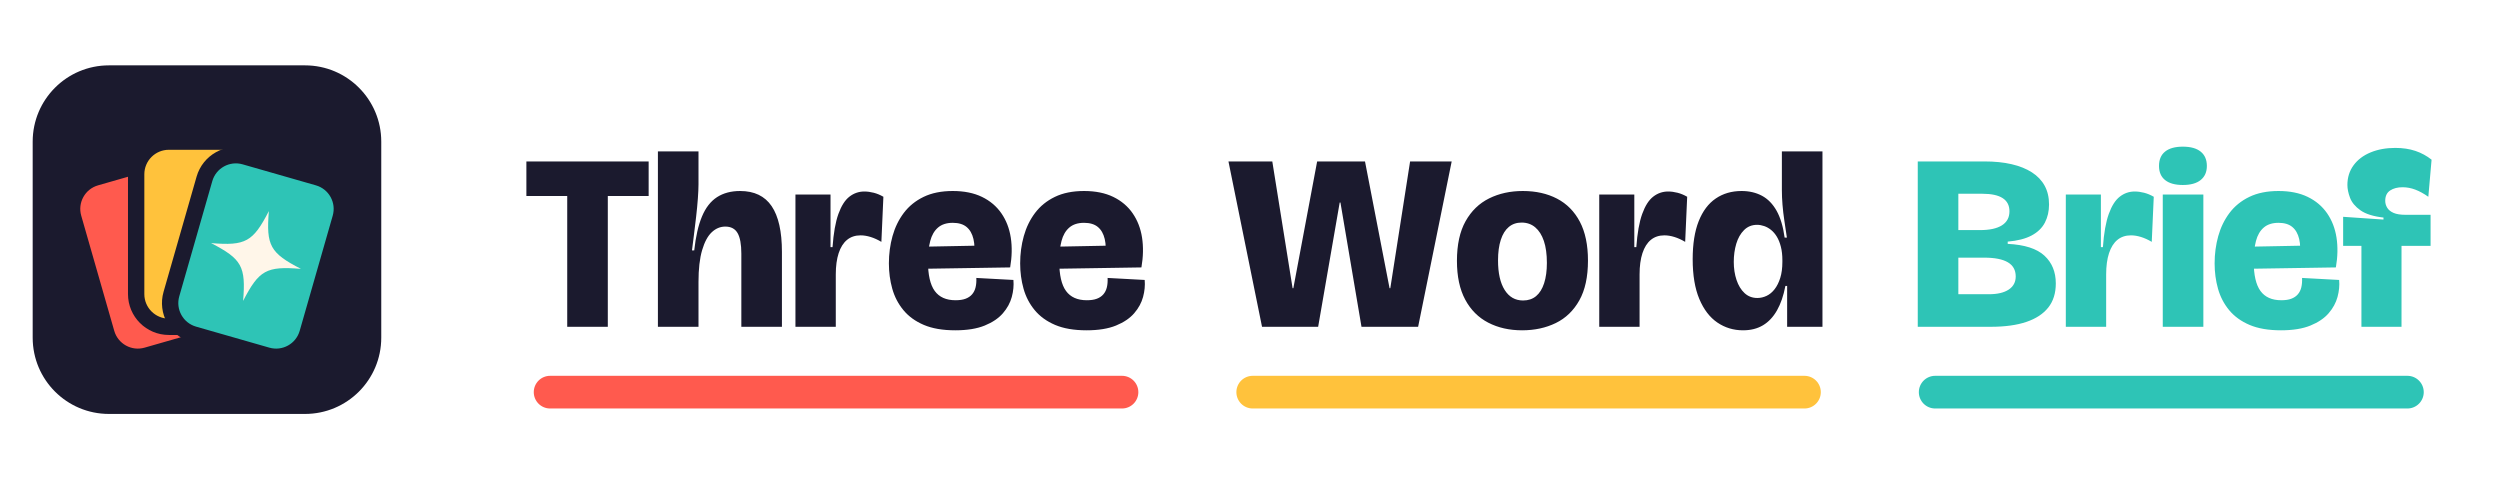
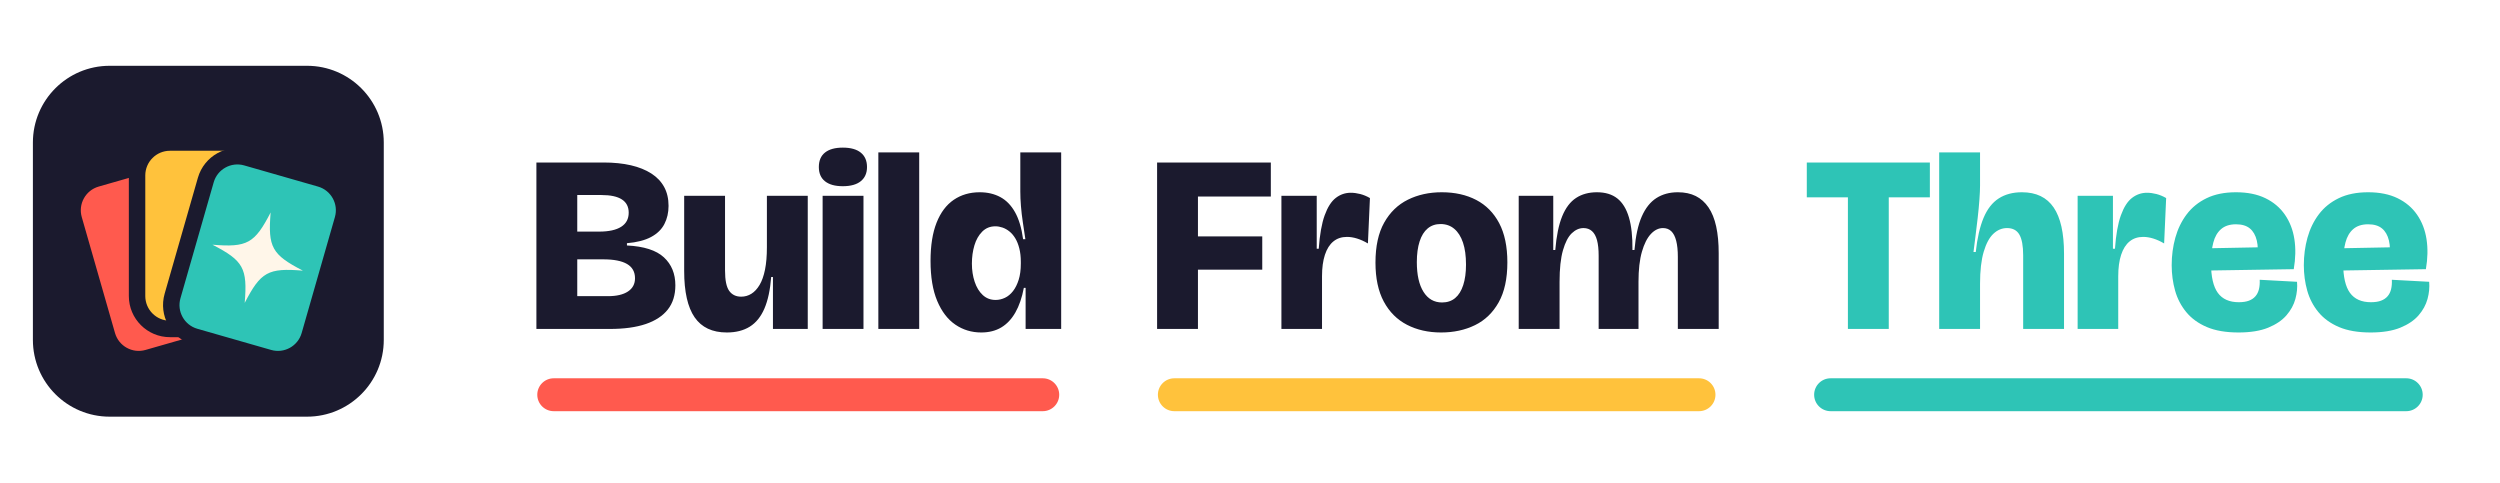
- <svg xmlns="http://www.w3.org/2000/svg" viewBox="0 0 459 88" width="459" height="88">
+ <svg xmlns="http://www.w3.org/2000/svg" viewBox="0 0 456 88" width="456" height="88">
  <g transform="translate(6 12)">
    <rect width="64" height="64" rx="14" fill="#1B1A2E" />
    <g stroke="#1B1A2E" stroke-width="3" stroke-linejoin="round">
      <rect x="-13" y="-17" width="26" height="34" rx="6" fill="#FF5A4E" transform="translate(23 35) rotate(-16)" />
      <rect x="-13" y="-17" width="26" height="34" rx="6" fill="#FFC23C" transform="translate(32 31) rotate(0)" />
      <rect x="-13" y="-17" width="26" height="34" rx="6" fill="#2EC4B6" transform="translate(41 35) rotate(16)" />
    </g>
    <path d="M0,-11 C1.6,-3 3,-1.6 11,0 C3,1.6 1.6,3 0,11 C-1.6,3 -3,1.6 -11,0 C-3,-1.6 -1.6,-3 0,-11Z" fill="#FFF6E9" transform="translate(41 35) rotate(16) scale(0.78)" />
  </g>
-   <rect x="98.0" y="69" width="111.0" height="6" rx="3" fill="#FF5A4E" />
-   <rect x="227.0" y="69" width="107.3" height="6" rx="3" fill="#FFC23C" />
-   <rect x="352.3" y="69" width="92.7" height="6" rx="3" fill="#2EC4B6" />
-   <path d="M104.142 60.0V29.64H111.594V60.0ZM96.644 35.988V29.64H119.092V35.988Z M120.792 60.0V47.166V27.8H128.244V33.872Q128.244 34.838 128.129 36.425Q128.014 38.012 127.807 39.806Q127.6 41.6 127.393 43.233Q127.186 44.866 127.048 45.97H127.462Q127.876 42.152 128.888 39.737Q129.9 37.322 131.648 36.195Q133.396 35.068 135.88 35.068Q139.79 35.068 141.676 37.851Q143.562 40.634 143.562 46.246V60.0H136.11V46.568Q136.11 43.992 135.42 42.796Q134.73 41.6 133.166 41.6Q131.786 41.6 130.682 42.635Q129.578 43.67 128.911 45.924Q128.244 48.178 128.244 51.766V60.0Z M146.044 60.0V46.798V35.712H152.484V45.372H152.852Q153.128 41.508 153.933 39.277Q154.738 37.046 155.957 36.103Q157.176 35.16 158.694 35.16Q159.522 35.16 160.419 35.39Q161.316 35.62 162.19 36.126L161.822 44.406Q160.81 43.808 159.844 43.509Q158.878 43.21 158.004 43.21Q156.532 43.21 155.52 44.038Q154.508 44.866 153.979 46.476Q153.45 48.086 153.45 50.386V60.0Z M175.39 60.644Q171.94 60.644 169.617 59.655Q167.294 58.666 165.868 56.941Q164.442 55.216 163.821 53.008Q163.2 50.8 163.2 48.362Q163.2 45.74 163.867 43.348Q164.534 40.956 165.937 39.093Q167.34 37.23 169.571 36.149Q171.802 35.068 174.93 35.068Q178.058 35.068 180.289 36.149Q182.52 37.23 183.854 39.162Q185.188 41.094 185.579 43.624Q185.97 46.154 185.464 49.098L167.846 49.374V45.326L179.76 45.096L178.794 47.442Q179.07 45.326 178.725 43.877Q178.38 42.428 177.46 41.669Q176.54 40.91 174.93 40.91Q173.228 40.91 172.216 41.784Q171.204 42.658 170.79 44.245Q170.376 45.832 170.376 47.994Q170.376 51.72 171.618 53.422Q172.86 55.124 175.436 55.124Q176.54 55.124 177.276 54.848Q178.012 54.572 178.472 54.043Q178.932 53.514 179.116 52.755Q179.3 51.996 179.254 51.03L186.062 51.398Q186.2 52.916 185.763 54.526Q185.326 56.136 184.13 57.516Q182.934 58.896 180.795 59.77Q178.656 60.644 175.39 60.644Z M199.492 60.644Q196.042 60.644 193.719 59.655Q191.396 58.666 189.97 56.941Q188.544 55.216 187.923 53.008Q187.302 50.8 187.302 48.362Q187.302 45.74 187.969 43.348Q188.636 40.956 190.039 39.093Q191.442 37.23 193.673 36.149Q195.904 35.068 199.032 35.068Q202.16 35.068 204.391 36.149Q206.622 37.23 207.956 39.162Q209.29 41.094 209.681 43.624Q210.072 46.154 209.566 49.098L191.948 49.374V45.326L203.862 45.096L202.896 47.442Q203.172 45.326 202.827 43.877Q202.482 42.428 201.562 41.669Q200.642 40.91 199.032 40.91Q197.33 40.91 196.318 41.784Q195.306 42.658 194.892 44.245Q194.478 45.832 194.478 47.994Q194.478 51.72 195.72 53.422Q196.962 55.124 199.538 55.124Q200.642 55.124 201.378 54.848Q202.114 54.572 202.574 54.043Q203.034 53.514 203.218 52.755Q203.402 51.996 203.356 51.03L210.164 51.398Q210.302 52.916 209.865 54.526Q209.428 56.136 208.232 57.516Q207.036 58.896 204.897 59.77Q202.758 60.644 199.492 60.644Z" fill="#1B1A2E" />
-   <path d="M231.708 60.0 225.544 29.64H233.594L237.32 52.916H237.458L241.828 29.64H250.614L255.122 52.916H255.26L258.894 29.64H266.53L260.366 60.0H249.97L246.106 37.184H245.968L242.012 60.0Z M279.454 60.644Q275.958 60.644 273.244 59.241Q270.53 57.838 269.012 55.009Q267.494 52.18 267.494 47.902Q267.494 43.44 269.081 40.611Q270.668 37.782 273.405 36.425Q276.142 35.068 279.592 35.068Q283.18 35.068 285.871 36.471Q288.562 37.874 290.057 40.703Q291.552 43.532 291.552 47.856Q291.552 52.318 289.965 55.147Q288.378 57.976 285.641 59.31Q282.904 60.644 279.454 60.644ZM279.638 55.17Q281.064 55.17 282.03 54.365Q282.996 53.56 283.502 51.996Q284.008 50.432 284.008 48.27Q284.008 45.878 283.456 44.245Q282.904 42.612 281.869 41.738Q280.834 40.864 279.362 40.864Q277.982 40.864 277.016 41.669Q276.05 42.474 275.544 44.038Q275.038 45.602 275.038 47.81Q275.038 51.306 276.257 53.238Q277.476 55.17 279.638 55.17Z M293.62 60.0V46.798V35.712H300.06V45.372H300.428Q300.704 41.508 301.509 39.277Q302.314 37.046 303.533 36.103Q304.752 35.16 306.27 35.16Q307.098 35.16 307.995 35.39Q308.892 35.62 309.766 36.126L309.398 44.406Q308.386 43.808 307.42 43.509Q306.454 43.21 305.58 43.21Q304.108 43.21 303.096 44.038Q302.084 44.866 301.555 46.476Q301.026 48.086 301.026 50.386V60.0Z M320.022 60.644Q317.4 60.644 315.307 59.218Q313.214 57.792 311.995 54.894Q310.776 51.996 310.776 47.58Q310.776 43.394 311.88 40.611Q312.984 37.828 315.008 36.448Q317.032 35.068 319.746 35.068Q321.862 35.068 323.495 35.942Q325.128 36.816 326.186 38.702Q327.244 40.588 327.658 43.624H328.072Q327.842 42.06 327.612 40.542Q327.382 39.024 327.267 37.598Q327.152 36.172 327.152 34.93V27.8H334.604V51.444V60.0H328.118V52.502H327.796Q327.29 55.17 326.255 56.987Q325.22 58.804 323.679 59.724Q322.138 60.644 320.022 60.644ZM322.644 54.71Q323.518 54.71 324.346 54.319Q325.174 53.928 325.818 53.1Q326.462 52.272 326.853 51.03Q327.244 49.788 327.244 48.086V47.764Q327.244 46.384 326.968 45.303Q326.692 44.222 326.232 43.463Q325.772 42.704 325.174 42.221Q324.576 41.738 323.909 41.508Q323.242 41.278 322.598 41.278Q321.172 41.278 320.206 42.244Q319.24 43.21 318.78 44.751Q318.32 46.292 318.32 48.086Q318.32 49.88 318.826 51.398Q319.332 52.916 320.298 53.813Q321.264 54.71 322.644 54.71Z" fill="#1B1A2E" />
-   <path d="M352.1 60.0V29.64H364.336Q367.142 29.64 369.327 30.146Q371.512 30.652 373.053 31.641Q374.594 32.63 375.399 34.102Q376.204 35.574 376.204 37.552Q376.204 39.392 375.445 40.864Q374.686 42.336 373.007 43.233Q371.328 44.13 368.614 44.36V44.774Q373.26 45.004 375.353 46.936Q377.446 48.868 377.446 52.042Q377.446 54.71 376.066 56.458Q374.686 58.206 372.041 59.103Q369.396 60.0 365.486 60.0ZM359.552 54.02H365.164Q367.51 54.02 368.798 53.169Q370.086 52.318 370.086 50.754Q370.086 49.006 368.637 48.155Q367.188 47.304 364.29 47.304H359.552ZM359.552 42.244H363.554Q366.176 42.244 367.556 41.37Q368.936 40.496 368.936 38.794Q368.936 37.184 367.694 36.379Q366.452 35.574 363.968 35.574H359.552Z M379.284 60.0V46.798V35.712H385.724V45.372H386.092Q386.368 41.508 387.173 39.277Q387.978 37.046 389.197 36.103Q390.416 35.16 391.934 35.16Q392.762 35.16 393.659 35.39Q394.556 35.62 395.43 36.126L395.062 44.406Q394.05 43.808 393.084 43.509Q392.118 43.21 391.244 43.21Q389.772 43.21 388.76 44.038Q387.748 44.866 387.219 46.476Q386.69 48.086 386.69 50.386V60.0Z M397.084 60.0V35.712H404.536V60.0ZM400.764 33.964Q398.648 33.964 397.521 33.067Q396.394 32.17 396.394 30.468Q396.394 28.72 397.521 27.823Q398.648 26.926 400.764 26.926Q402.926 26.926 404.053 27.846Q405.18 28.766 405.18 30.468Q405.18 32.124 404.053 33.044Q402.926 33.964 400.764 33.964Z M418.794 60.644Q415.344 60.644 413.021 59.655Q410.698 58.666 409.272 56.941Q407.846 55.216 407.225 53.008Q406.604 50.8 406.604 48.362Q406.604 45.74 407.271 43.348Q407.938 40.956 409.341 39.093Q410.744 37.23 412.975 36.149Q415.206 35.068 418.334 35.068Q421.462 35.068 423.693 36.149Q425.924 37.23 427.258 39.162Q428.592 41.094 428.983 43.624Q429.374 46.154 428.868 49.098L411.25 49.374V45.326L423.164 45.096L422.198 47.442Q422.474 45.326 422.129 43.877Q421.784 42.428 420.864 41.669Q419.944 40.91 418.334 40.91Q416.632 40.91 415.62 41.784Q414.608 42.658 414.194 44.245Q413.78 45.832 413.78 47.994Q413.78 51.72 415.022 53.422Q416.264 55.124 418.84 55.124Q419.944 55.124 420.68 54.848Q421.416 54.572 421.876 54.043Q422.336 53.514 422.52 52.755Q422.704 51.996 422.658 51.03L429.466 51.398Q429.604 52.916 429.167 54.526Q428.73 56.136 427.534 57.516Q426.338 58.896 424.199 59.77Q422.06 60.644 418.794 60.644Z M433.558 60.0V45.142H430.2V39.806L437.606 40.312V39.944Q434.8 39.622 433.374 38.61Q431.948 37.598 431.465 36.31Q430.982 35.022 430.982 33.964Q430.982 31.894 432.109 30.353Q433.236 28.812 435.237 27.984Q437.238 27.156 439.768 27.156Q441.838 27.156 443.471 27.708Q445.104 28.26 446.438 29.318L445.84 36.126Q444.598 35.252 443.448 34.815Q442.298 34.378 441.102 34.378Q439.722 34.378 438.825 34.976Q437.928 35.574 437.928 36.862Q437.928 37.552 438.296 38.15Q438.664 38.748 439.469 39.093Q440.274 39.438 441.654 39.438H446.254V45.142H440.918V60.0Z" fill="#2EC4B6" />
+   <rect x="98.0" y="69" width="95.2" height="6" rx="3" fill="#FF5A4E" />
+   <rect x="211.2" y="69" width="101.7" height="6" rx="3" fill="#FFC23C" />
+   <rect x="330.9" y="69" width="111.0" height="6" rx="3" fill="#2EC4B6" />
+   <path d="M97.84 60.0V29.64H110.076Q112.882 29.64 115.067 30.146Q117.252 30.652 118.793 31.641Q120.334 32.63 121.139 34.102Q121.944 35.574 121.944 37.552Q121.944 39.392 121.185 40.864Q120.426 42.336 118.747 43.233Q117.068 44.13 114.354 44.36V44.774Q119.0 45.004 121.093 46.936Q123.186 48.868 123.186 52.042Q123.186 54.71 121.806 56.458Q120.426 58.206 117.781 59.103Q115.136 60.0 111.226 60.0ZM105.292 54.02H110.904Q113.25 54.02 114.538 53.169Q115.826 52.318 115.826 50.754Q115.826 49.006 114.377 48.155Q112.928 47.304 110.03 47.304H105.292ZM105.292 42.244H109.294Q111.916 42.244 113.296 41.37Q114.676 40.496 114.676 38.794Q114.676 37.184 113.434 36.379Q112.192 35.574 109.708 35.574H105.292Z M132.568 60.644Q128.612 60.644 126.703 57.884Q124.794 55.124 124.794 49.42V35.712H132.246V49.328Q132.246 51.996 133.005 53.054Q133.764 54.112 135.19 54.112Q136.202 54.112 137.053 53.583Q137.904 53.054 138.548 51.973Q139.192 50.892 139.537 49.19Q139.882 47.488 139.882 45.096V35.712H147.334V49.052V60.0H140.986V50.524H140.664Q140.388 54.066 139.422 56.297Q138.456 58.528 136.754 59.586Q135.052 60.644 132.568 60.644Z M150.046 60.0V35.712H157.498V60.0ZM153.726 33.964Q151.61 33.964 150.483 33.067Q149.356 32.17 149.356 30.468Q149.356 28.72 150.483 27.823Q151.61 26.926 153.726 26.926Q155.888 26.926 157.015 27.846Q158.142 28.766 158.142 30.468Q158.142 32.124 157.015 33.044Q155.888 33.964 153.726 33.964Z M160.21 60.0V27.8H167.662V60.0Z M178.976 60.644Q176.354 60.644 174.261 59.218Q172.168 57.792 170.949 54.894Q169.73 51.996 169.73 47.58Q169.73 43.394 170.834 40.611Q171.938 37.828 173.962 36.448Q175.986 35.068 178.7 35.068Q180.816 35.068 182.449 35.942Q184.082 36.816 185.14 38.702Q186.198 40.588 186.612 43.624H187.026Q186.796 42.06 186.566 40.542Q186.336 39.024 186.221 37.598Q186.106 36.172 186.106 34.93V27.8H193.558V51.444V60.0H187.072V52.502H186.75Q186.244 55.17 185.209 56.987Q184.174 58.804 182.633 59.724Q181.092 60.644 178.976 60.644ZM181.598 54.71Q182.472 54.71 183.3 54.319Q184.128 53.928 184.772 53.1Q185.416 52.272 185.807 51.03Q186.198 49.788 186.198 48.086V47.764Q186.198 46.384 185.922 45.303Q185.646 44.222 185.186 43.463Q184.726 42.704 184.128 42.221Q183.53 41.738 182.863 41.508Q182.196 41.278 181.552 41.278Q180.126 41.278 179.16 42.244Q178.194 43.21 177.734 44.751Q177.274 46.292 177.274 48.086Q177.274 49.88 177.78 51.398Q178.286 52.916 179.252 53.813Q180.218 54.71 181.598 54.71Z" fill="#1B1A2E" />
+   <path d="M211.054 60.0V29.64H218.506V60.0ZM214.78 49.19V43.118H230.236V49.19ZM214.78 35.85V29.64H231.8V35.85Z M233.73 60.0V46.798V35.712H240.17V45.372H240.538Q240.814 41.508 241.619 39.277Q242.424 37.046 243.643 36.103Q244.862 35.16 246.38 35.16Q247.208 35.16 248.105 35.39Q249.002 35.62 249.876 36.126L249.508 44.406Q248.496 43.808 247.53 43.509Q246.564 43.21 245.69 43.21Q244.218 43.21 243.206 44.038Q242.194 44.866 241.665 46.476Q241.136 48.086 241.136 50.386V60.0Z M262.846 60.644Q259.35 60.644 256.636 59.241Q253.922 57.838 252.404 55.009Q250.886 52.18 250.886 47.902Q250.886 43.44 252.473 40.611Q254.06 37.782 256.797 36.425Q259.534 35.068 262.984 35.068Q266.572 35.068 269.263 36.471Q271.954 37.874 273.449 40.703Q274.944 43.532 274.944 47.856Q274.944 52.318 273.357 55.147Q271.77 57.976 269.033 59.31Q266.296 60.644 262.846 60.644ZM263.03 55.17Q264.456 55.17 265.422 54.365Q266.388 53.56 266.894 51.996Q267.4 50.432 267.4 48.27Q267.4 45.878 266.848 44.245Q266.296 42.612 265.261 41.738Q264.226 40.864 262.754 40.864Q261.374 40.864 260.408 41.669Q259.442 42.474 258.936 44.038Q258.43 45.602 258.43 47.81Q258.43 51.306 259.649 53.238Q260.868 55.17 263.03 55.17Z M277.012 60.0V46.522V35.712H283.314V45.602H283.682Q284.004 41.738 284.947 39.438Q285.89 37.138 287.477 36.103Q289.064 35.068 291.272 35.068Q293.572 35.068 294.998 36.195Q296.424 37.322 297.114 39.645Q297.804 41.968 297.758 45.602H298.126Q298.448 41.784 299.46 39.484Q300.472 37.184 302.128 36.126Q303.784 35.068 306.038 35.068Q307.924 35.068 309.304 35.758Q310.684 36.448 311.627 37.828Q312.57 39.208 313.03 41.301Q313.49 43.394 313.49 46.2V60.0H306.038V46.844Q306.038 45.096 305.739 43.923Q305.44 42.75 304.842 42.175Q304.244 41.6 303.324 41.6Q302.128 41.6 301.116 42.681Q300.104 43.762 299.483 45.924Q298.862 48.086 298.862 51.398V60.0H291.594V46.66Q291.594 44.912 291.295 43.808Q290.996 42.704 290.375 42.152Q289.754 41.6 288.834 41.6Q287.684 41.6 286.695 42.543Q285.706 43.486 285.085 45.648Q284.464 47.81 284.464 51.398V60.0Z" fill="#1B1A2E" />
+   <path d="M337.058 60.0V29.64H344.51V60.0ZM329.56 35.988V29.64H352.008V35.988Z M353.708 60.0V47.166V27.8H361.16V33.872Q361.16 34.838 361.045 36.425Q360.93 38.012 360.723 39.806Q360.516 41.6 360.309 43.233Q360.102 44.866 359.964 45.97H360.378Q360.792 42.152 361.804 39.737Q362.816 37.322 364.564 36.195Q366.312 35.068 368.796 35.068Q372.706 35.068 374.592 37.851Q376.478 40.634 376.478 46.246V60.0H369.026V46.568Q369.026 43.992 368.336 42.796Q367.646 41.6 366.082 41.6Q364.702 41.6 363.598 42.635Q362.494 43.67 361.827 45.924Q361.16 48.178 361.16 51.766V60.0Z M378.96 60.0V46.798V35.712H385.4V45.372H385.768Q386.044 41.508 386.849 39.277Q387.654 37.046 388.873 36.103Q390.092 35.16 391.61 35.16Q392.438 35.16 393.335 35.39Q394.232 35.62 395.106 36.126L394.738 44.406Q393.726 43.808 392.76 43.509Q391.794 43.21 390.92 43.21Q389.448 43.21 388.436 44.038Q387.424 44.866 386.895 46.476Q386.366 48.086 386.366 50.386V60.0Z M408.306 60.644Q404.856 60.644 402.533 59.655Q400.21 58.666 398.784 56.941Q397.358 55.216 396.737 53.008Q396.116 50.8 396.116 48.362Q396.116 45.74 396.783 43.348Q397.45 40.956 398.853 39.093Q400.256 37.23 402.487 36.149Q404.718 35.068 407.846 35.068Q410.974 35.068 413.205 36.149Q415.436 37.23 416.77 39.162Q418.104 41.094 418.495 43.624Q418.886 46.154 418.38 49.098L400.762 49.374V45.326L412.676 45.096L411.71 47.442Q411.986 45.326 411.641 43.877Q411.296 42.428 410.376 41.669Q409.456 40.91 407.846 40.91Q406.144 40.91 405.132 41.784Q404.12 42.658 403.706 44.245Q403.292 45.832 403.292 47.994Q403.292 51.72 404.534 53.422Q405.776 55.124 408.352 55.124Q409.456 55.124 410.192 54.848Q410.928 54.572 411.388 54.043Q411.848 53.514 412.032 52.755Q412.216 51.996 412.17 51.03L418.978 51.398Q419.116 52.916 418.679 54.526Q418.242 56.136 417.046 57.516Q415.85 58.896 413.711 59.77Q411.572 60.644 408.306 60.644Z M432.408 60.644Q428.958 60.644 426.635 59.655Q424.312 58.666 422.886 56.941Q421.46 55.216 420.839 53.008Q420.218 50.8 420.218 48.362Q420.218 45.74 420.885 43.348Q421.552 40.956 422.955 39.093Q424.358 37.23 426.589 36.149Q428.82 35.068 431.948 35.068Q435.076 35.068 437.307 36.149Q439.538 37.23 440.872 39.162Q442.206 41.094 442.597 43.624Q442.988 46.154 442.482 49.098L424.864 49.374V45.326L436.778 45.096L435.812 47.442Q436.088 45.326 435.743 43.877Q435.398 42.428 434.478 41.669Q433.558 40.91 431.948 40.91Q430.246 40.91 429.234 41.784Q428.222 42.658 427.808 44.245Q427.394 45.832 427.394 47.994Q427.394 51.72 428.636 53.422Q429.878 55.124 432.454 55.124Q433.558 55.124 434.294 54.848Q435.03 54.572 435.49 54.043Q435.95 53.514 436.134 52.755Q436.318 51.996 436.272 51.03L443.08 51.398Q443.218 52.916 442.781 54.526Q442.344 56.136 441.148 57.516Q439.952 58.896 437.813 59.77Q435.674 60.644 432.408 60.644Z" fill="#2EC4B6" />
</svg>
